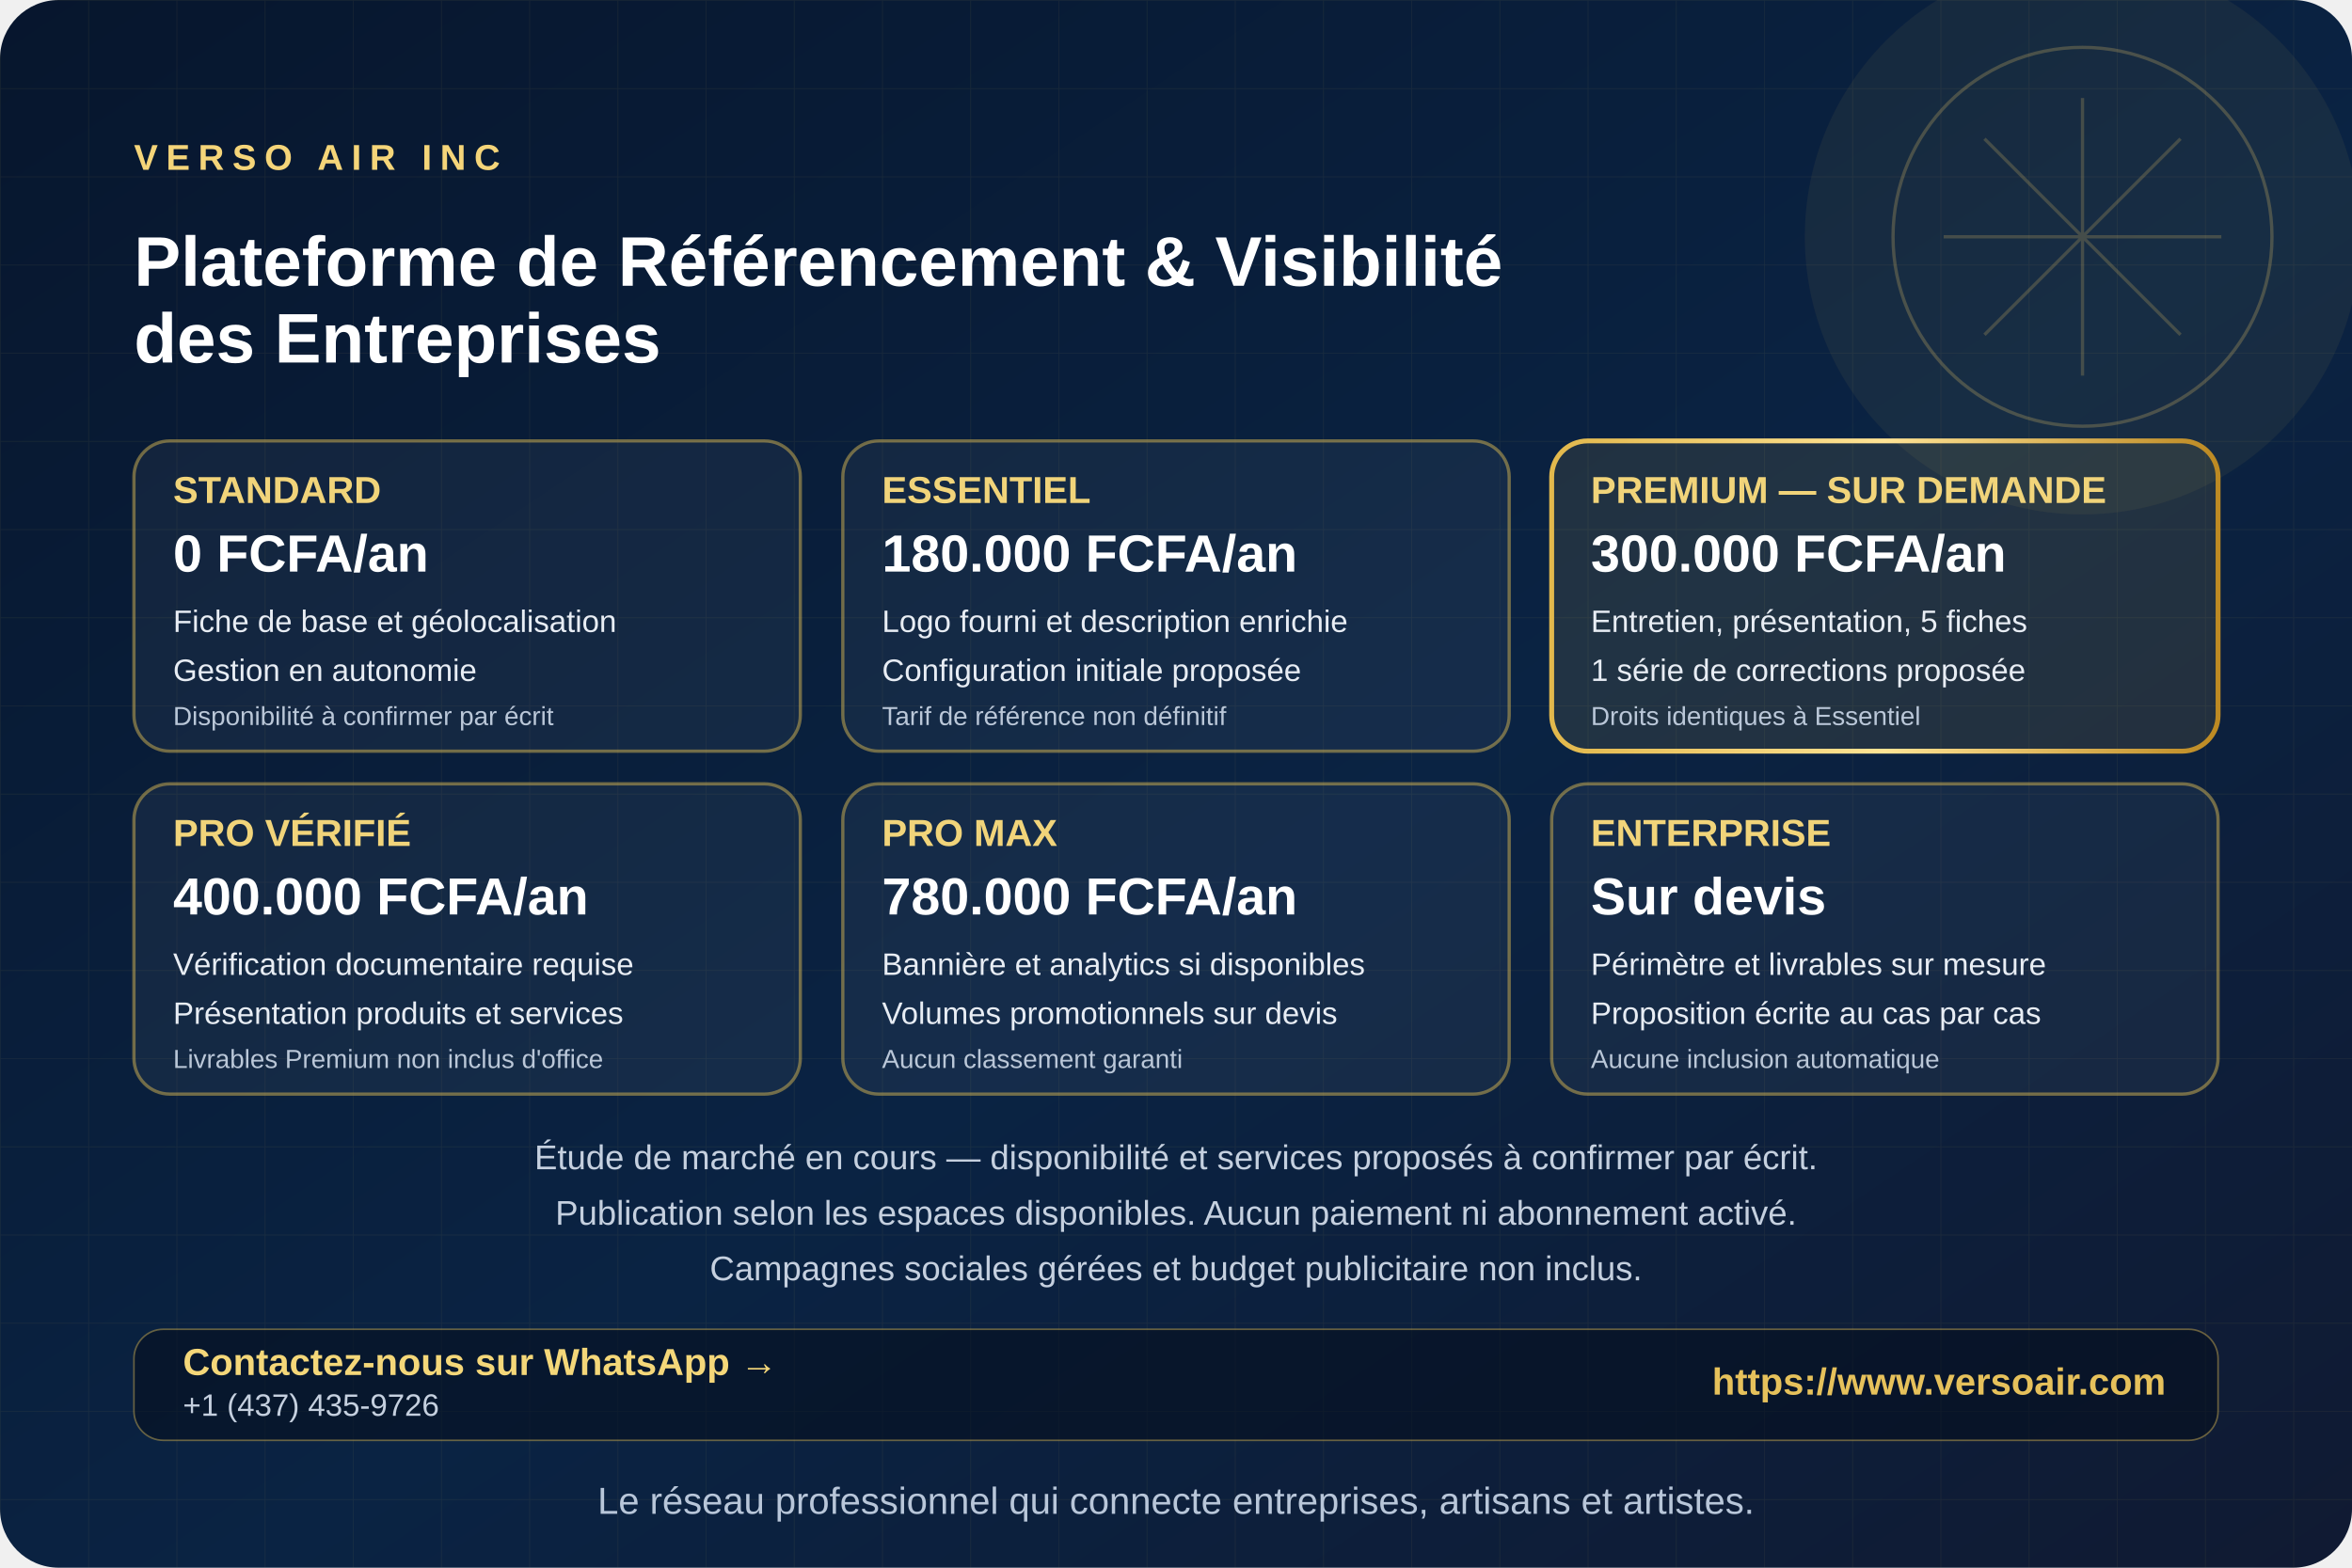
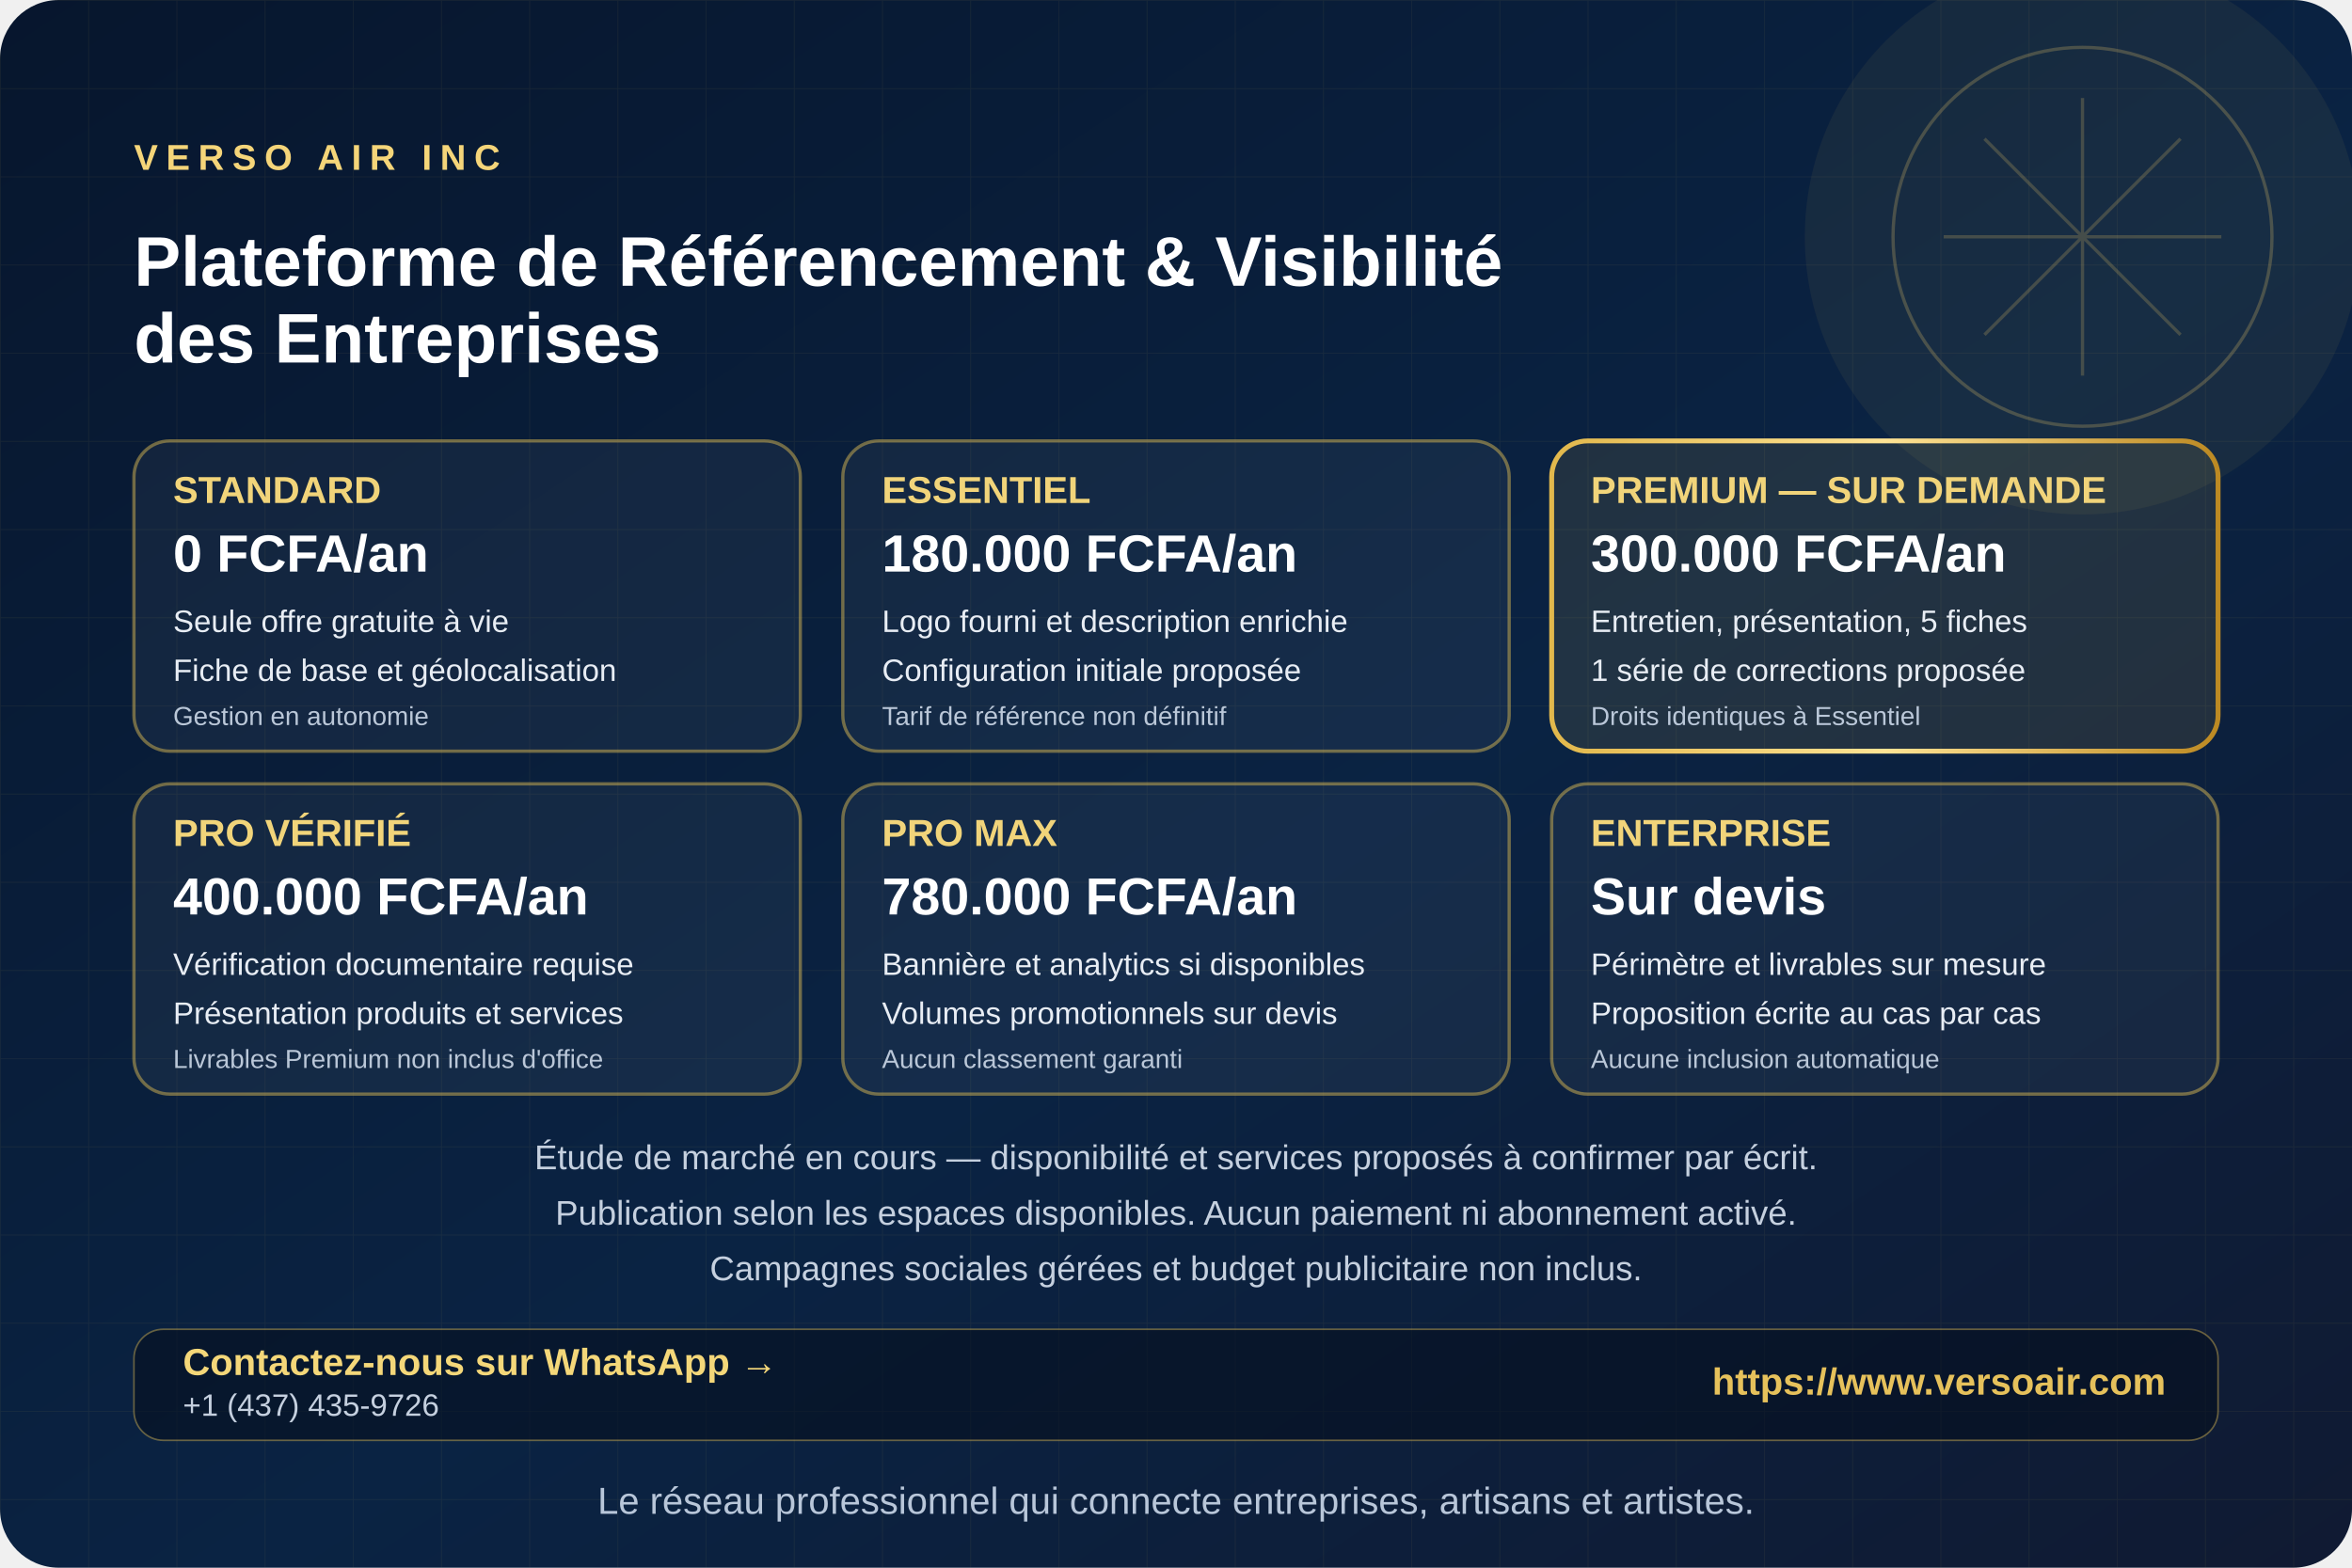
<svg xmlns="http://www.w3.org/2000/svg" viewBox="0 0 1440 960" role="img" aria-labelledby="title desc">
  <defs>
    <linearGradient id="bg" x1="0" y1="0" x2="1" y2="1">
      <stop offset="0" stop-color="#07162d" />
      <stop offset=".55" stop-color="#0a2343" />
      <stop offset="1" stop-color="#101a32" />
    </linearGradient>
    <linearGradient id="gold" x1="0" y1="0" x2="1" y2="0">
      <stop stop-color="#e2b84c" />
      <stop offset=".5" stop-color="#ffe394" />
      <stop offset="1" stop-color="#bd8a23" />
    </linearGradient>
    <pattern id="grid" width="54" height="54" patternUnits="userSpaceOnUse">
      <path d="M54 0H0V54" fill="none" stroke="#d9b95d" stroke-opacity=".07" />
    </pattern>
  </defs>
  <rect width="1440" height="960" rx="36" fill="url(#bg)" />
  <rect width="1440" height="960" rx="36" fill="url(#grid)" />
  <circle cx="1275" cy="145" r="170" fill="#d7ad46" opacity=".07" />
  <circle cx="1275" cy="145" r="116" fill="none" stroke="#e8c668" stroke-opacity=".25" stroke-width="2" />
  <path d="M1190 145h170M1275 60v170M1215 85l120 120m0-120L1215 205" stroke="#e8c668" stroke-opacity=".22" stroke-width="2" />
  <text x="82" y="104" fill="#f5d579" font-family="Arial,sans-serif" font-size="22" font-weight="700" letter-spacing="5">VERSO AIR INC</text>
  <text x="82" y="175" fill="#fff" font-family="Arial,sans-serif" font-size="43" font-weight="700">Plateforme de Référencement &amp; Visibilité</text>
  <text x="82" y="222" fill="#fff" font-family="Arial,sans-serif" font-size="43" font-weight="700">des Entreprises</text>
  <g font-family="Arial,sans-serif">
    <g transform="translate(82 270)">
      <rect width="408" height="190" rx="22" fill="#ffffff" fill-opacity=".045" stroke="#d7b652" stroke-opacity=".5" stroke-width="2" />
      <text x="24" y="38" fill="#f1d47a" font-size="23" font-weight="700">STANDARD</text>
      <text x="24" y="80" fill="#fff" font-size="32" font-weight="700">0 FCFA/an</text>
-       <text x="24" y="117" fill="#e8edf4" font-size="19">Fiche de base et géolocalisation</text>
-       <text x="24" y="147" fill="#e8edf4" font-size="19">Gestion en autonomie</text>
-       <text x="24" y="174" fill="#bac7d8" font-size="16">Disponibilité à confirmer par écrit</text>
+       <text x="24" y="117" fill="#e8edf4" font-size="19">Seule offre gratuite à vie</text>
+       <text x="24" y="147" fill="#e8edf4" font-size="19">Fiche de base et géolocalisation</text>
+       <text x="24" y="174" fill="#bac7d8" font-size="16">Gestion en autonomie</text>
    </g>
    <g transform="translate(516 270)">
      <rect width="408" height="190" rx="22" fill="#ffffff" fill-opacity=".045" stroke="#d7b652" stroke-opacity=".5" stroke-width="2" />
      <text x="24" y="38" fill="#f1d47a" font-size="23" font-weight="700">ESSENTIEL</text>
      <text x="24" y="80" fill="#fff" font-size="32" font-weight="700">180.000 FCFA/an</text>
      <text x="24" y="117" fill="#e8edf4" font-size="19">Logo fourni et description enrichie</text>
      <text x="24" y="147" fill="#e8edf4" font-size="19">Configuration initiale proposée</text>
      <text x="24" y="174" fill="#bac7d8" font-size="16">Tarif de référence non définitif</text>
    </g>
    <g transform="translate(950 270)">
      <rect width="408" height="190" rx="22" fill="#e0b94f" fill-opacity=".11" stroke="url(#gold)" stroke-width="3" />
      <text x="24" y="38" fill="#f1d47a" font-size="23" font-weight="700">PREMIUM — SUR DEMANDE</text>
      <text x="24" y="80" fill="#fff" font-size="32" font-weight="700">300.000 FCFA/an</text>
      <text x="24" y="117" fill="#e8edf4" font-size="19">Entretien, présentation, 5 fiches</text>
      <text x="24" y="147" fill="#e8edf4" font-size="19">1 série de corrections proposée</text>
      <text x="24" y="174" fill="#bac7d8" font-size="16">Droits identiques à Essentiel</text>
    </g>
    <g transform="translate(82 480)">
      <rect width="408" height="190" rx="22" fill="#ffffff" fill-opacity=".045" stroke="#d7b652" stroke-opacity=".5" stroke-width="2" />
      <text x="24" y="38" fill="#f1d47a" font-size="23" font-weight="700">PRO VÉRIFIÉ</text>
      <text x="24" y="80" fill="#fff" font-size="32" font-weight="700">400.000 FCFA/an</text>
      <text x="24" y="117" fill="#e8edf4" font-size="19">Vérification documentaire requise</text>
      <text x="24" y="147" fill="#e8edf4" font-size="19">Présentation produits et services</text>
      <text x="24" y="174" fill="#bac7d8" font-size="16">Livrables Premium non inclus d'office</text>
    </g>
    <g transform="translate(516 480)">
      <rect width="408" height="190" rx="22" fill="#ffffff" fill-opacity=".045" stroke="#d7b652" stroke-opacity=".5" stroke-width="2" />
      <text x="24" y="38" fill="#f1d47a" font-size="23" font-weight="700">PRO MAX</text>
      <text x="24" y="80" fill="#fff" font-size="32" font-weight="700">780.000 FCFA/an</text>
      <text x="24" y="117" fill="#e8edf4" font-size="19">Bannière et analytics si disponibles</text>
      <text x="24" y="147" fill="#e8edf4" font-size="19">Volumes promotionnels sur devis</text>
      <text x="24" y="174" fill="#bac7d8" font-size="16">Aucun classement garanti</text>
    </g>
    <g transform="translate(950 480)">
      <rect width="408" height="190" rx="22" fill="#ffffff" fill-opacity=".045" stroke="#d7b652" stroke-opacity=".5" stroke-width="2" />
      <text x="24" y="38" fill="#f1d47a" font-size="23" font-weight="700">ENTERPRISE</text>
      <text x="24" y="80" fill="#fff" font-size="32" font-weight="700">Sur devis</text>
      <text x="24" y="117" fill="#e8edf4" font-size="19">Périmètre et livrables sur mesure</text>
      <text x="24" y="147" fill="#e8edf4" font-size="19">Proposition écrite au cas par cas</text>
      <text x="24" y="174" fill="#bac7d8" font-size="16">Aucune inclusion automatique</text>
    </g>
  </g>
  <text x="720" y="716" text-anchor="middle" fill="#c5d0df" font-family="Arial,sans-serif" font-size="21">Étude de marché en cours — disponibilité et services proposés à confirmer par écrit.</text>
  <text x="720" y="750" text-anchor="middle" fill="#c5d0df" font-family="Arial,sans-serif" font-size="21">Publication selon les espaces disponibles. Aucun paiement ni abonnement activé.</text>
  <text x="720" y="784" text-anchor="middle" fill="#c5d0df" font-family="Arial,sans-serif" font-size="21">Campagnes sociales gérées et budget publicitaire non inclus.</text>
  <rect x="82" y="814" width="1276" height="68" rx="18" fill="#050e1d" fill-opacity=".54" stroke="#d7b652" stroke-opacity=".45" />
  <text x="112" y="842" fill="#f4d779" font-family="Arial,sans-serif" font-size="23" font-weight="700">Contactez-nous sur WhatsApp →</text>
  <text x="112" y="867" fill="#c5d0df" font-family="Arial,sans-serif" font-size="19">+1 (437) 435-9726</text>
  <text x="1326" y="854" text-anchor="end" fill="#e6c15b" font-family="Arial,sans-serif" font-size="23" font-weight="700">https://www.versoair.com</text>
  <text x="720" y="927" text-anchor="middle" fill="#b8c6d9" font-family="Arial,sans-serif" font-size="23">Le réseau professionnel qui connecte entreprises, artisans et artistes.</text>
</svg>
